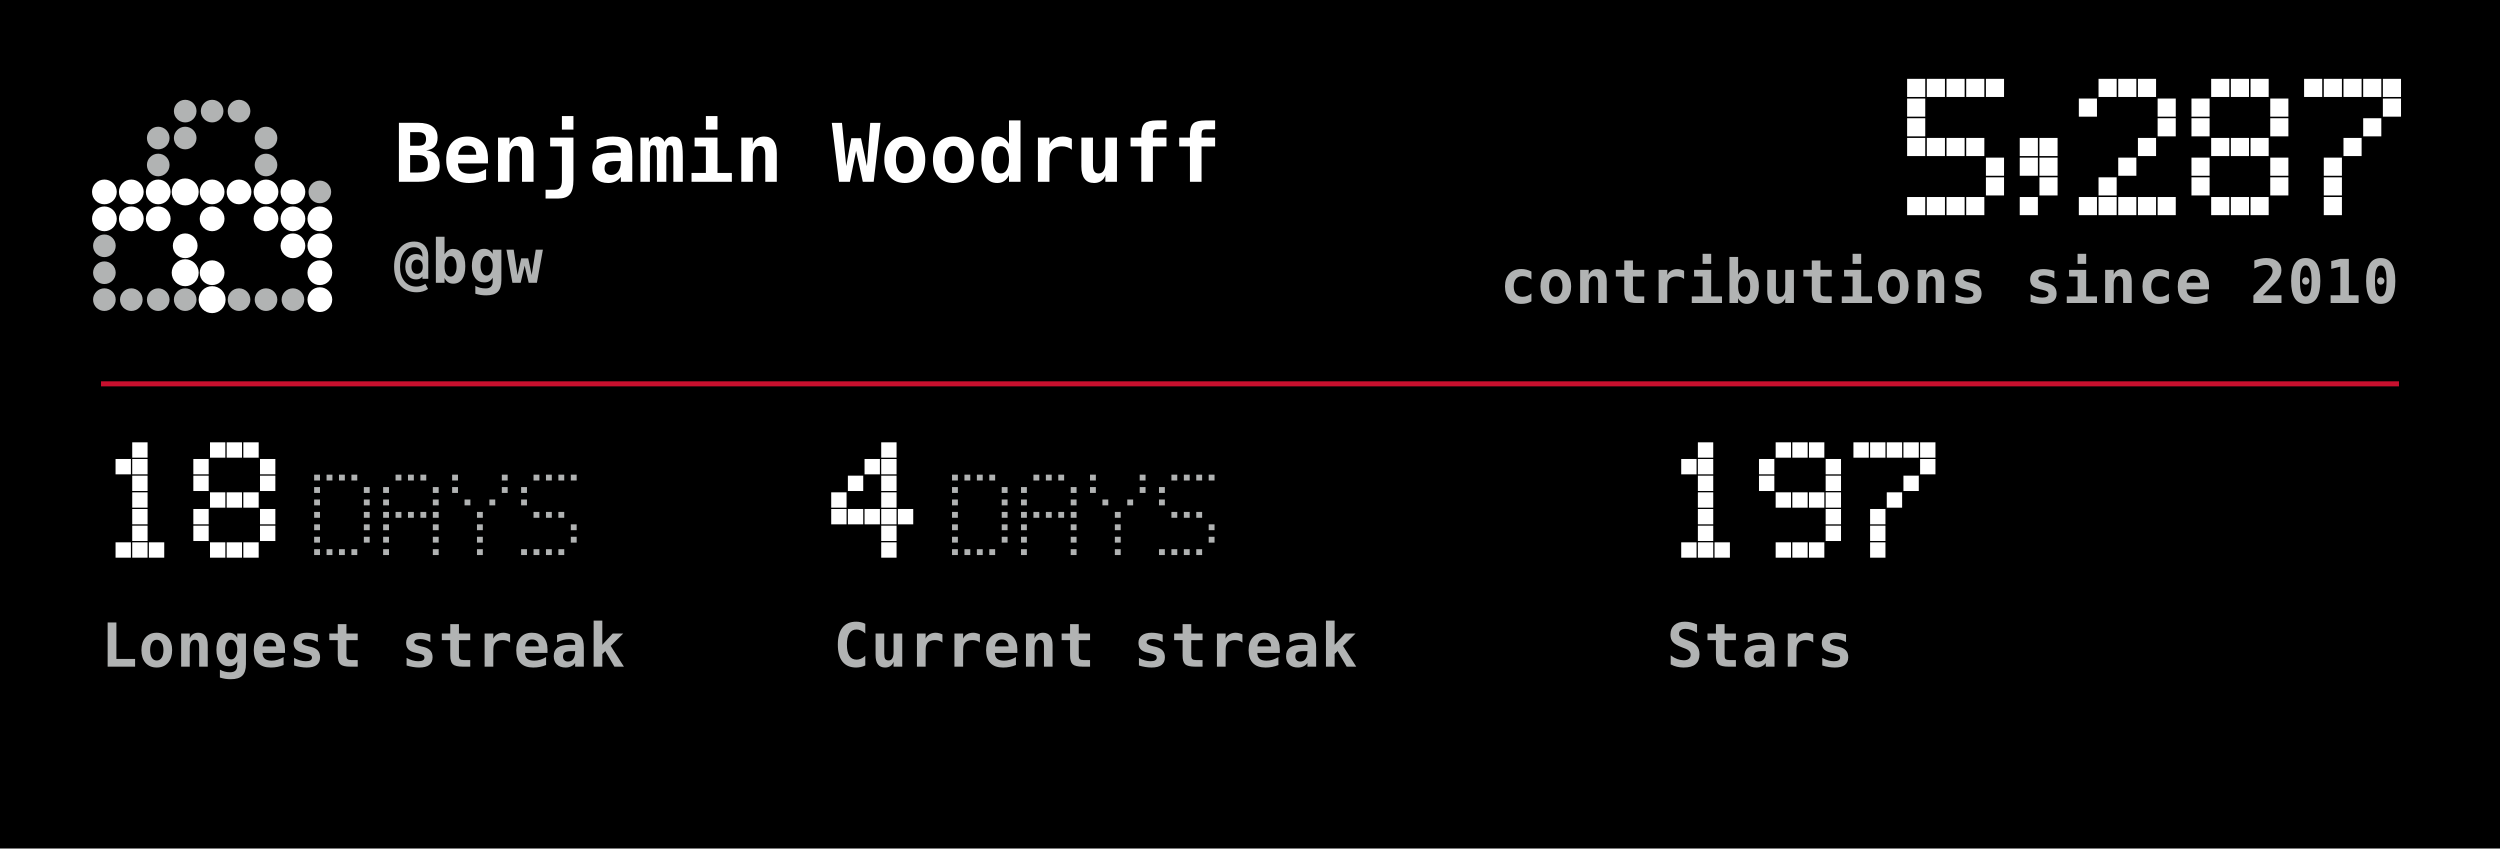
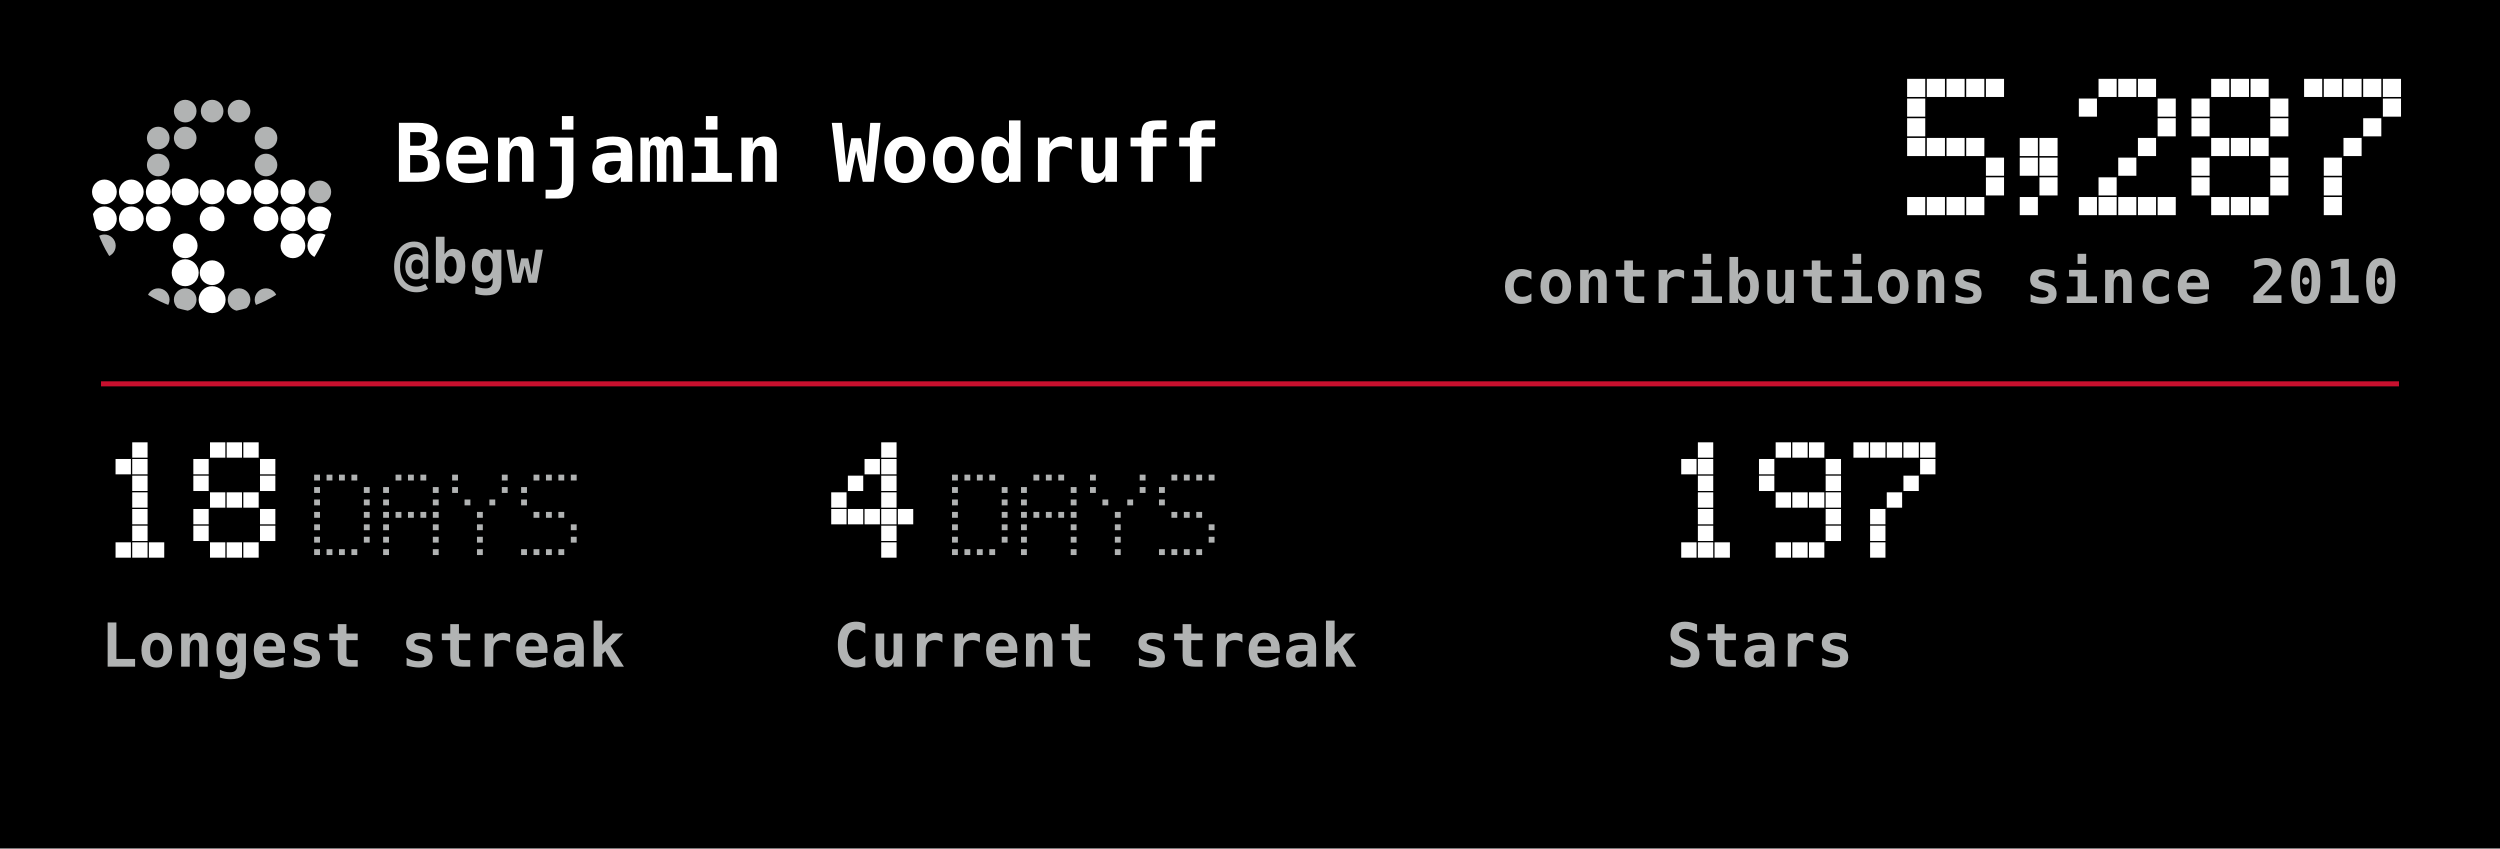
<svg xmlns="http://www.w3.org/2000/svg" width="495" height="168" viewBox="0 0 495 168" role="img">
  <rect width="495" height="168" fill="#000000" />
  <rect x="20" y="20" width="0" height="0" fill="#C8102E" />
-   <circle cx="36.67" cy="22.00" r="2.24" fill="#B1B3B3" />
-   <circle cx="42.00" cy="22.00" r="2.24" fill="#B1B3B3" />
-   <circle cx="47.33" cy="22.00" r="2.24" fill="#B1B3B3" />
-   <circle cx="36.67" cy="27.33" r="2.24" fill="#B1B3B3" />
-   <circle cx="52.67" cy="27.33" r="2.24" fill="#B1B3B3" />
-   <circle cx="31.33" cy="27.33" r="2.24" fill="#B1B3B3" />
-   <circle cx="31.33" cy="32.67" r="2.24" fill="#B1B3B3" />
-   <circle cx="52.67" cy="32.67" r="2.24" fill="#B1B3B3" />
-   <circle cx="20.67" cy="38.00" r="2.45" fill="#FFFFFF" />
-   <circle cx="26.00" cy="38.00" r="2.45" fill="#FFFFFF" />
-   <circle cx="31.33" cy="38.00" r="2.45" fill="#FFFFFF" />
-   <circle cx="36.67" cy="38.00" r="2.67" fill="#FFFFFF" />
-   <circle cx="42.00" cy="38.00" r="2.45" fill="#FFFFFF" />
-   <circle cx="47.33" cy="38.00" r="2.45" fill="#FFFFFF" />
-   <circle cx="52.67" cy="38.00" r="2.45" fill="#FFFFFF" />
-   <circle cx="58.00" cy="38.00" r="2.45" fill="#FFFFFF" />
-   <circle cx="63.33" cy="38.00" r="2.24" fill="#B1B3B3" />
-   <circle cx="20.67" cy="43.33" r="2.45" fill="#FFFFFF" />
-   <circle cx="26.00" cy="43.33" r="2.45" fill="#FFFFFF" />
-   <circle cx="31.33" cy="43.33" r="2.45" fill="#FFFFFF" />
-   <circle cx="42.00" cy="43.33" r="2.45" fill="#FFFFFF" />
-   <circle cx="52.67" cy="43.33" r="2.45" fill="#FFFFFF" />
-   <circle cx="58.00" cy="43.33" r="2.45" fill="#FFFFFF" />
-   <circle cx="63.33" cy="43.33" r="2.45" fill="#FFFFFF" />
-   <circle cx="20.67" cy="48.67" r="2.24" fill="#B1B3B3" />
-   <circle cx="36.67" cy="48.67" r="2.45" fill="#FFFFFF" />
-   <circle cx="58.00" cy="48.67" r="2.45" fill="#FFFFFF" />
-   <circle cx="63.33" cy="48.67" r="2.45" fill="#FFFFFF" />
-   <circle cx="20.67" cy="54.00" r="2.24" fill="#B1B3B3" />
-   <circle cx="36.67" cy="54.00" r="2.67" fill="#FFFFFF" />
-   <circle cx="42.00" cy="54.00" r="2.45" fill="#FFFFFF" />
-   <circle cx="63.33" cy="54.00" r="2.45" fill="#FFFFFF" />
-   <circle cx="20.67" cy="59.33" r="2.24" fill="#B1B3B3" />
-   <circle cx="36.67" cy="59.33" r="2.24" fill="#B1B3B3" />
-   <circle cx="42.00" cy="59.33" r="2.67" fill="#FFFFFF" />
-   <circle cx="63.33" cy="59.33" r="2.45" fill="#FFFFFF" />
-   <circle cx="26.00" cy="59.33" r="2.24" fill="#B1B3B3" />
-   <circle cx="31.33" cy="59.33" r="2.24" fill="#B1B3B3" />
-   <circle cx="47.33" cy="59.33" r="2.24" fill="#B1B3B3" />
-   <circle cx="52.67" cy="59.33" r="2.24" fill="#B1B3B3" />
-   <circle cx="58.00" cy="59.33" r="2.24" fill="#B1B3B3" />
+   <clipPath id="pfp">
+     <circle cx="42.00" cy="38.00" r="24.00" />
+   </clipPath>
+   <g clip-path="url(#pfp)">
+     <circle cx="36.67" cy="22.00" r="2.24" fill="#B1B3B3" />
+     <circle cx="42.00" cy="22.00" r="2.24" fill="#B1B3B3" />
+     <circle cx="47.33" cy="22.00" r="2.24" fill="#B1B3B3" />
+     <circle cx="36.67" cy="27.33" r="2.24" fill="#B1B3B3" />
+     <circle cx="52.67" cy="27.33" r="2.24" fill="#B1B3B3" />
+     <circle cx="31.33" cy="27.33" r="2.24" fill="#B1B3B3" />
+     <circle cx="31.33" cy="32.67" r="2.24" fill="#B1B3B3" />
+     <circle cx="52.67" cy="32.67" r="2.24" fill="#B1B3B3" />
+     <circle cx="20.67" cy="38.00" r="2.45" fill="#FFFFFF" />
+     <circle cx="26.00" cy="38.00" r="2.45" fill="#FFFFFF" />
+     <circle cx="31.33" cy="38.00" r="2.45" fill="#FFFFFF" />
+     <circle cx="36.67" cy="38.00" r="2.67" fill="#FFFFFF" />
+     <circle cx="42.00" cy="38.00" r="2.45" fill="#FFFFFF" />
+     <circle cx="47.33" cy="38.00" r="2.45" fill="#FFFFFF" />
+     <circle cx="52.67" cy="38.00" r="2.45" fill="#FFFFFF" />
+     <circle cx="58.00" cy="38.00" r="2.45" fill="#FFFFFF" />
+     <circle cx="63.33" cy="38.00" r="2.24" fill="#B1B3B3" />
+     <circle cx="20.67" cy="43.33" r="2.45" fill="#FFFFFF" />
+     <circle cx="26.00" cy="43.33" r="2.45" fill="#FFFFFF" />
+     <circle cx="31.33" cy="43.33" r="2.45" fill="#FFFFFF" />
+     <circle cx="42.00" cy="43.33" r="2.45" fill="#FFFFFF" />
+     <circle cx="52.67" cy="43.33" r="2.45" fill="#FFFFFF" />
+     <circle cx="58.00" cy="43.33" r="2.45" fill="#FFFFFF" />
+     <circle cx="63.33" cy="43.33" r="2.45" fill="#FFFFFF" />
+     <circle cx="20.67" cy="48.67" r="2.24" fill="#B1B3B3" />
+     <circle cx="36.67" cy="48.67" r="2.45" fill="#FFFFFF" />
+     <circle cx="58.00" cy="48.67" r="2.45" fill="#FFFFFF" />
+     <circle cx="63.33" cy="48.67" r="2.45" fill="#FFFFFF" />
+     <circle cx="20.67" cy="54.00" r="2.24" fill="#B1B3B3" />
+     <circle cx="36.67" cy="54.00" r="2.67" fill="#FFFFFF" />
+     <circle cx="42.00" cy="54.00" r="2.45" fill="#FFFFFF" />
+     <circle cx="63.33" cy="54.00" r="2.45" fill="#FFFFFF" />
+     <circle cx="20.67" cy="59.33" r="2.24" fill="#B1B3B3" />
+     <circle cx="36.67" cy="59.33" r="2.24" fill="#B1B3B3" />
+     <circle cx="42.00" cy="59.33" r="2.67" fill="#FFFFFF" />
+     <circle cx="63.33" cy="59.33" r="2.45" fill="#FFFFFF" />
+     <circle cx="26.00" cy="59.33" r="2.24" fill="#B1B3B3" />
+     <circle cx="31.33" cy="59.33" r="2.24" fill="#B1B3B3" />
+     <circle cx="47.33" cy="59.33" r="2.24" fill="#B1B3B3" />
+     <circle cx="52.67" cy="59.33" r="2.24" fill="#B1B3B3" />
+     <circle cx="58.00" cy="59.33" r="2.24" fill="#B1B3B3" />
+   </g>
  <text x="78" y="36" fill="#FFFFFF" text-anchor="start" font-family="ui-monospace, Geist Mono, monospace" font-weight="700" font-size="16" letter-spacing="0" dominant-baseline="auto">Benjamin Woodruff ‮</text>
  <text x="78" y="56" fill="#B1B3B3" text-anchor="start" font-family="ui-monospace, Geist Mono, monospace" font-weight="700" font-size="12" letter-spacing="0.2" dominant-baseline="auto">@bgw</text>
  <rect x="377.61" y="15.61" width="3.59" height="3.59" fill="#FFFFFF" />
  <rect x="381.51" y="15.61" width="3.59" height="3.59" fill="#FFFFFF" />
  <rect x="385.41" y="15.61" width="3.59" height="3.59" fill="#FFFFFF" />
  <rect x="389.31" y="15.61" width="3.59" height="3.59" fill="#FFFFFF" />
  <rect x="393.21" y="15.61" width="3.59" height="3.59" fill="#FFFFFF" />
  <rect x="377.61" y="19.51" width="3.59" height="3.59" fill="#FFFFFF" />
  <rect x="377.61" y="23.41" width="3.59" height="3.59" fill="#FFFFFF" />
  <rect x="377.61" y="27.31" width="3.59" height="3.59" fill="#FFFFFF" />
  <rect x="381.51" y="27.31" width="3.59" height="3.59" fill="#FFFFFF" />
  <rect x="385.41" y="27.31" width="3.59" height="3.59" fill="#FFFFFF" />
  <rect x="389.31" y="27.31" width="3.59" height="3.59" fill="#FFFFFF" />
  <rect x="393.21" y="31.21" width="3.59" height="3.59" fill="#FFFFFF" />
  <rect x="393.21" y="35.11" width="3.59" height="3.59" fill="#FFFFFF" />
  <rect x="377.61" y="39.01" width="3.59" height="3.59" fill="#FFFFFF" />
  <rect x="381.51" y="39.01" width="3.59" height="3.59" fill="#FFFFFF" />
  <rect x="385.41" y="39.01" width="3.59" height="3.59" fill="#FFFFFF" />
  <rect x="389.31" y="39.01" width="3.59" height="3.59" fill="#FFFFFF" />
  <rect x="399.91" y="27.31" width="3.59" height="3.59" fill="#FFFFFF" />
  <rect x="403.81" y="27.31" width="3.59" height="3.59" fill="#FFFFFF" />
  <rect x="399.91" y="31.21" width="3.59" height="3.59" fill="#FFFFFF" />
  <rect x="403.81" y="31.21" width="3.59" height="3.59" fill="#FFFFFF" />
  <rect x="403.81" y="35.11" width="3.59" height="3.59" fill="#FFFFFF" />
  <rect x="399.91" y="39.01" width="3.59" height="3.59" fill="#FFFFFF" />
  <rect x="415.51" y="15.61" width="3.59" height="3.59" fill="#FFFFFF" />
  <rect x="419.41" y="15.61" width="3.59" height="3.59" fill="#FFFFFF" />
  <rect x="423.31" y="15.61" width="3.59" height="3.59" fill="#FFFFFF" />
  <rect x="411.61" y="19.51" width="3.59" height="3.59" fill="#FFFFFF" />
  <rect x="427.21" y="19.51" width="3.59" height="3.59" fill="#FFFFFF" />
  <rect x="427.21" y="23.41" width="3.59" height="3.59" fill="#FFFFFF" />
  <rect x="423.31" y="27.31" width="3.59" height="3.59" fill="#FFFFFF" />
  <rect x="419.41" y="31.21" width="3.59" height="3.59" fill="#FFFFFF" />
  <rect x="415.51" y="35.11" width="3.59" height="3.59" fill="#FFFFFF" />
  <rect x="411.61" y="39.01" width="3.59" height="3.59" fill="#FFFFFF" />
  <rect x="415.51" y="39.01" width="3.59" height="3.59" fill="#FFFFFF" />
  <rect x="419.41" y="39.01" width="3.59" height="3.59" fill="#FFFFFF" />
  <rect x="423.31" y="39.01" width="3.59" height="3.59" fill="#FFFFFF" />
  <rect x="427.21" y="39.01" width="3.59" height="3.59" fill="#FFFFFF" />
  <rect x="437.81" y="15.61" width="3.59" height="3.59" fill="#FFFFFF" />
  <rect x="441.71" y="15.61" width="3.59" height="3.59" fill="#FFFFFF" />
  <rect x="445.61" y="15.61" width="3.59" height="3.59" fill="#FFFFFF" />
  <rect x="433.91" y="19.51" width="3.59" height="3.59" fill="#FFFFFF" />
  <rect x="449.51" y="19.51" width="3.59" height="3.59" fill="#FFFFFF" />
  <rect x="433.91" y="23.41" width="3.59" height="3.59" fill="#FFFFFF" />
  <rect x="449.51" y="23.41" width="3.59" height="3.59" fill="#FFFFFF" />
  <rect x="437.81" y="27.31" width="3.59" height="3.59" fill="#FFFFFF" />
  <rect x="441.71" y="27.31" width="3.59" height="3.59" fill="#FFFFFF" />
  <rect x="445.61" y="27.31" width="3.59" height="3.59" fill="#FFFFFF" />
  <rect x="433.91" y="31.21" width="3.59" height="3.59" fill="#FFFFFF" />
  <rect x="449.51" y="31.21" width="3.59" height="3.59" fill="#FFFFFF" />
  <rect x="433.91" y="35.11" width="3.59" height="3.59" fill="#FFFFFF" />
  <rect x="449.51" y="35.11" width="3.59" height="3.59" fill="#FFFFFF" />
  <rect x="437.81" y="39.01" width="3.59" height="3.59" fill="#FFFFFF" />
  <rect x="441.71" y="39.01" width="3.59" height="3.59" fill="#FFFFFF" />
  <rect x="445.61" y="39.01" width="3.59" height="3.59" fill="#FFFFFF" />
  <rect x="456.21" y="15.61" width="3.59" height="3.59" fill="#FFFFFF" />
  <rect x="460.11" y="15.61" width="3.59" height="3.59" fill="#FFFFFF" />
  <rect x="464.01" y="15.61" width="3.59" height="3.59" fill="#FFFFFF" />
  <rect x="467.91" y="15.61" width="3.59" height="3.59" fill="#FFFFFF" />
  <rect x="471.81" y="15.61" width="3.59" height="3.59" fill="#FFFFFF" />
  <rect x="471.81" y="19.51" width="3.59" height="3.59" fill="#FFFFFF" />
  <rect x="467.91" y="23.41" width="3.59" height="3.59" fill="#FFFFFF" />
  <rect x="464.01" y="27.31" width="3.59" height="3.59" fill="#FFFFFF" />
  <rect x="460.11" y="31.21" width="3.59" height="3.59" fill="#FFFFFF" />
  <rect x="460.11" y="35.11" width="3.59" height="3.59" fill="#FFFFFF" />
  <rect x="460.11" y="39.01" width="3.59" height="3.59" fill="#FFFFFF" />
  <text x="475" y="60" fill="#B1B3B3" text-anchor="end" font-family="ui-monospace, Geist Mono, monospace" font-weight="700" font-size="12" letter-spacing="0.2" dominant-baseline="auto">contributions since 2010</text>
  <line x1="20" y1="76" x2="475" y2="76" stroke="#C8102E" />
  <rect x="26.18" y="87.58" width="3.04" height="3.04" fill="#FFFFFF" />
  <rect x="22.88" y="90.88" width="3.04" height="3.04" fill="#FFFFFF" />
  <rect x="26.18" y="90.88" width="3.04" height="3.04" fill="#FFFFFF" />
  <rect x="26.18" y="94.18" width="3.04" height="3.04" fill="#FFFFFF" />
  <rect x="26.18" y="97.48" width="3.04" height="3.04" fill="#FFFFFF" />
  <rect x="26.18" y="100.78" width="3.04" height="3.04" fill="#FFFFFF" />
  <rect x="26.18" y="104.08" width="3.04" height="3.04" fill="#FFFFFF" />
  <rect x="22.88" y="107.38" width="3.04" height="3.04" fill="#FFFFFF" />
  <rect x="26.18" y="107.38" width="3.04" height="3.04" fill="#FFFFFF" />
  <rect x="29.48" y="107.38" width="3.04" height="3.04" fill="#FFFFFF" />
  <rect x="41.58" y="87.58" width="3.04" height="3.04" fill="#FFFFFF" />
  <rect x="44.88" y="87.58" width="3.04" height="3.04" fill="#FFFFFF" />
  <rect x="48.18" y="87.58" width="3.04" height="3.04" fill="#FFFFFF" />
  <rect x="38.28" y="90.88" width="3.04" height="3.04" fill="#FFFFFF" />
  <rect x="51.48" y="90.88" width="3.04" height="3.04" fill="#FFFFFF" />
  <rect x="38.28" y="94.18" width="3.04" height="3.04" fill="#FFFFFF" />
  <rect x="51.48" y="94.18" width="3.04" height="3.04" fill="#FFFFFF" />
  <rect x="41.58" y="97.48" width="3.04" height="3.04" fill="#FFFFFF" />
  <rect x="44.88" y="97.48" width="3.04" height="3.04" fill="#FFFFFF" />
  <rect x="48.18" y="97.48" width="3.04" height="3.04" fill="#FFFFFF" />
  <rect x="38.28" y="100.78" width="3.04" height="3.04" fill="#FFFFFF" />
  <rect x="51.48" y="100.78" width="3.04" height="3.04" fill="#FFFFFF" />
  <rect x="38.28" y="104.08" width="3.04" height="3.04" fill="#FFFFFF" />
  <rect x="51.48" y="104.08" width="3.04" height="3.04" fill="#FFFFFF" />
  <rect x="41.58" y="107.38" width="3.04" height="3.04" fill="#FFFFFF" />
  <rect x="44.88" y="107.38" width="3.04" height="3.04" fill="#FFFFFF" />
  <rect x="48.18" y="107.38" width="3.04" height="3.04" fill="#FFFFFF" />
  <rect x="62.20" y="93.98" width="1.16" height="1.16" fill="#B1B3B3" />
  <rect x="64.66" y="93.98" width="1.16" height="1.16" fill="#B1B3B3" />
  <rect x="67.12" y="93.98" width="1.16" height="1.16" fill="#B1B3B3" />
  <rect x="69.58" y="93.98" width="1.16" height="1.16" fill="#B1B3B3" />
  <rect x="62.20" y="96.44" width="1.16" height="1.16" fill="#B1B3B3" />
  <rect x="72.04" y="96.44" width="1.16" height="1.16" fill="#B1B3B3" />
  <rect x="62.20" y="98.90" width="1.16" height="1.16" fill="#B1B3B3" />
  <rect x="72.04" y="98.90" width="1.16" height="1.16" fill="#B1B3B3" />
  <rect x="62.20" y="101.36" width="1.16" height="1.16" fill="#B1B3B3" />
  <rect x="72.04" y="101.36" width="1.16" height="1.16" fill="#B1B3B3" />
  <rect x="62.20" y="103.82" width="1.16" height="1.16" fill="#B1B3B3" />
  <rect x="72.04" y="103.82" width="1.16" height="1.16" fill="#B1B3B3" />
  <rect x="62.20" y="106.28" width="1.16" height="1.16" fill="#B1B3B3" />
  <rect x="72.04" y="106.28" width="1.16" height="1.16" fill="#B1B3B3" />
  <rect x="62.20" y="108.74" width="1.16" height="1.16" fill="#B1B3B3" />
  <rect x="64.66" y="108.74" width="1.16" height="1.16" fill="#B1B3B3" />
  <rect x="67.12" y="108.74" width="1.16" height="1.16" fill="#B1B3B3" />
  <rect x="69.58" y="108.74" width="1.16" height="1.16" fill="#B1B3B3" />
  <rect x="78.32" y="93.98" width="1.16" height="1.16" fill="#B1B3B3" />
  <rect x="80.78" y="93.98" width="1.16" height="1.16" fill="#B1B3B3" />
  <rect x="83.24" y="93.98" width="1.16" height="1.16" fill="#B1B3B3" />
  <rect x="75.86" y="96.44" width="1.16" height="1.16" fill="#B1B3B3" />
  <rect x="85.70" y="96.44" width="1.16" height="1.16" fill="#B1B3B3" />
  <rect x="75.86" y="98.90" width="1.16" height="1.16" fill="#B1B3B3" />
  <rect x="85.70" y="98.90" width="1.16" height="1.16" fill="#B1B3B3" />
  <rect x="75.86" y="101.36" width="1.16" height="1.16" fill="#B1B3B3" />
  <rect x="78.32" y="101.36" width="1.16" height="1.16" fill="#B1B3B3" />
  <rect x="80.78" y="101.36" width="1.16" height="1.16" fill="#B1B3B3" />
  <rect x="83.24" y="101.36" width="1.16" height="1.16" fill="#B1B3B3" />
  <rect x="85.70" y="101.36" width="1.16" height="1.16" fill="#B1B3B3" />
  <rect x="75.86" y="103.82" width="1.16" height="1.16" fill="#B1B3B3" />
  <rect x="85.70" y="103.82" width="1.16" height="1.16" fill="#B1B3B3" />
  <rect x="75.86" y="106.28" width="1.16" height="1.16" fill="#B1B3B3" />
  <rect x="85.70" y="106.28" width="1.16" height="1.16" fill="#B1B3B3" />
  <rect x="75.86" y="108.74" width="1.16" height="1.16" fill="#B1B3B3" />
  <rect x="85.70" y="108.74" width="1.16" height="1.16" fill="#B1B3B3" />
  <rect x="89.52" y="93.98" width="1.16" height="1.16" fill="#B1B3B3" />
  <rect x="99.36" y="93.98" width="1.16" height="1.16" fill="#B1B3B3" />
  <rect x="89.52" y="96.44" width="1.16" height="1.16" fill="#B1B3B3" />
  <rect x="99.36" y="96.44" width="1.16" height="1.16" fill="#B1B3B3" />
  <rect x="91.98" y="98.90" width="1.16" height="1.16" fill="#B1B3B3" />
  <rect x="96.90" y="98.90" width="1.16" height="1.16" fill="#B1B3B3" />
  <rect x="94.44" y="101.36" width="1.16" height="1.16" fill="#B1B3B3" />
  <rect x="94.44" y="103.82" width="1.16" height="1.16" fill="#B1B3B3" />
  <rect x="94.44" y="106.28" width="1.16" height="1.16" fill="#B1B3B3" />
  <rect x="94.44" y="108.74" width="1.16" height="1.16" fill="#B1B3B3" />
  <rect x="105.64" y="93.98" width="1.16" height="1.16" fill="#B1B3B3" />
  <rect x="108.10" y="93.98" width="1.16" height="1.16" fill="#B1B3B3" />
  <rect x="110.56" y="93.98" width="1.16" height="1.16" fill="#B1B3B3" />
  <rect x="113.02" y="93.98" width="1.16" height="1.16" fill="#B1B3B3" />
  <rect x="103.18" y="96.44" width="1.16" height="1.16" fill="#B1B3B3" />
  <rect x="103.18" y="98.90" width="1.16" height="1.16" fill="#B1B3B3" />
  <rect x="105.64" y="101.36" width="1.16" height="1.16" fill="#B1B3B3" />
  <rect x="108.10" y="101.36" width="1.16" height="1.16" fill="#B1B3B3" />
  <rect x="110.56" y="101.36" width="1.16" height="1.16" fill="#B1B3B3" />
  <rect x="113.02" y="103.82" width="1.16" height="1.16" fill="#B1B3B3" />
  <rect x="113.02" y="106.28" width="1.16" height="1.16" fill="#B1B3B3" />
  <rect x="103.18" y="108.74" width="1.16" height="1.16" fill="#B1B3B3" />
  <rect x="105.64" y="108.74" width="1.16" height="1.16" fill="#B1B3B3" />
  <rect x="108.10" y="108.74" width="1.16" height="1.16" fill="#B1B3B3" />
  <rect x="110.56" y="108.74" width="1.16" height="1.16" fill="#B1B3B3" />
  <text x="20" y="132" fill="#B1B3B3" text-anchor="start" font-family="ui-monospace, Geist Mono, monospace" font-weight="700" font-size="12" letter-spacing="0.2" dominant-baseline="auto">Longest streak</text>
  <rect x="174.48" y="87.58" width="3.04" height="3.04" fill="#FFFFFF" />
  <rect x="171.18" y="90.88" width="3.04" height="3.04" fill="#FFFFFF" />
  <rect x="174.48" y="90.88" width="3.04" height="3.04" fill="#FFFFFF" />
  <rect x="167.88" y="94.18" width="3.04" height="3.04" fill="#FFFFFF" />
  <rect x="174.48" y="94.18" width="3.04" height="3.04" fill="#FFFFFF" />
  <rect x="164.58" y="97.48" width="3.04" height="3.04" fill="#FFFFFF" />
  <rect x="174.48" y="97.48" width="3.04" height="3.04" fill="#FFFFFF" />
  <rect x="164.58" y="100.78" width="3.04" height="3.04" fill="#FFFFFF" />
  <rect x="167.88" y="100.78" width="3.04" height="3.04" fill="#FFFFFF" />
  <rect x="171.18" y="100.78" width="3.04" height="3.04" fill="#FFFFFF" />
  <rect x="174.48" y="100.78" width="3.04" height="3.04" fill="#FFFFFF" />
  <rect x="177.78" y="100.78" width="3.04" height="3.04" fill="#FFFFFF" />
  <rect x="174.48" y="104.08" width="3.04" height="3.04" fill="#FFFFFF" />
  <rect x="174.48" y="107.38" width="3.04" height="3.04" fill="#FFFFFF" />
  <rect x="188.50" y="93.98" width="1.16" height="1.16" fill="#B1B3B3" />
  <rect x="190.96" y="93.98" width="1.16" height="1.16" fill="#B1B3B3" />
  <rect x="193.42" y="93.98" width="1.16" height="1.16" fill="#B1B3B3" />
  <rect x="195.88" y="93.98" width="1.16" height="1.16" fill="#B1B3B3" />
  <rect x="188.50" y="96.44" width="1.16" height="1.16" fill="#B1B3B3" />
  <rect x="198.34" y="96.44" width="1.16" height="1.16" fill="#B1B3B3" />
  <rect x="188.50" y="98.90" width="1.16" height="1.16" fill="#B1B3B3" />
  <rect x="198.34" y="98.90" width="1.16" height="1.16" fill="#B1B3B3" />
  <rect x="188.50" y="101.36" width="1.16" height="1.16" fill="#B1B3B3" />
  <rect x="198.34" y="101.36" width="1.16" height="1.16" fill="#B1B3B3" />
  <rect x="188.50" y="103.82" width="1.16" height="1.16" fill="#B1B3B3" />
  <rect x="198.34" y="103.82" width="1.16" height="1.16" fill="#B1B3B3" />
  <rect x="188.50" y="106.28" width="1.16" height="1.16" fill="#B1B3B3" />
  <rect x="198.34" y="106.28" width="1.16" height="1.16" fill="#B1B3B3" />
  <rect x="188.50" y="108.74" width="1.16" height="1.16" fill="#B1B3B3" />
  <rect x="190.96" y="108.74" width="1.16" height="1.16" fill="#B1B3B3" />
  <rect x="193.42" y="108.74" width="1.16" height="1.16" fill="#B1B3B3" />
  <rect x="195.88" y="108.74" width="1.16" height="1.16" fill="#B1B3B3" />
  <rect x="204.62" y="93.98" width="1.16" height="1.16" fill="#B1B3B3" />
  <rect x="207.08" y="93.98" width="1.16" height="1.16" fill="#B1B3B3" />
  <rect x="209.54" y="93.98" width="1.16" height="1.16" fill="#B1B3B3" />
  <rect x="202.16" y="96.44" width="1.16" height="1.16" fill="#B1B3B3" />
  <rect x="212.00" y="96.44" width="1.16" height="1.16" fill="#B1B3B3" />
  <rect x="202.16" y="98.90" width="1.16" height="1.16" fill="#B1B3B3" />
  <rect x="212.00" y="98.90" width="1.16" height="1.16" fill="#B1B3B3" />
  <rect x="202.16" y="101.36" width="1.16" height="1.16" fill="#B1B3B3" />
  <rect x="204.62" y="101.36" width="1.16" height="1.16" fill="#B1B3B3" />
  <rect x="207.08" y="101.36" width="1.16" height="1.16" fill="#B1B3B3" />
  <rect x="209.54" y="101.36" width="1.16" height="1.16" fill="#B1B3B3" />
  <rect x="212.00" y="101.36" width="1.16" height="1.16" fill="#B1B3B3" />
  <rect x="202.16" y="103.82" width="1.16" height="1.16" fill="#B1B3B3" />
  <rect x="212.00" y="103.82" width="1.16" height="1.16" fill="#B1B3B3" />
  <rect x="202.16" y="106.28" width="1.16" height="1.16" fill="#B1B3B3" />
  <rect x="212.00" y="106.28" width="1.16" height="1.16" fill="#B1B3B3" />
  <rect x="202.16" y="108.74" width="1.16" height="1.16" fill="#B1B3B3" />
  <rect x="212.00" y="108.74" width="1.16" height="1.16" fill="#B1B3B3" />
  <rect x="215.82" y="93.98" width="1.16" height="1.16" fill="#B1B3B3" />
  <rect x="225.66" y="93.98" width="1.16" height="1.16" fill="#B1B3B3" />
  <rect x="215.82" y="96.44" width="1.16" height="1.16" fill="#B1B3B3" />
  <rect x="225.66" y="96.44" width="1.16" height="1.16" fill="#B1B3B3" />
  <rect x="218.28" y="98.90" width="1.16" height="1.16" fill="#B1B3B3" />
  <rect x="223.20" y="98.90" width="1.16" height="1.16" fill="#B1B3B3" />
  <rect x="220.74" y="101.36" width="1.16" height="1.16" fill="#B1B3B3" />
  <rect x="220.74" y="103.82" width="1.16" height="1.16" fill="#B1B3B3" />
  <rect x="220.74" y="106.28" width="1.16" height="1.16" fill="#B1B3B3" />
  <rect x="220.74" y="108.74" width="1.16" height="1.16" fill="#B1B3B3" />
  <rect x="231.94" y="93.98" width="1.16" height="1.16" fill="#B1B3B3" />
  <rect x="234.40" y="93.98" width="1.16" height="1.16" fill="#B1B3B3" />
  <rect x="236.86" y="93.98" width="1.16" height="1.16" fill="#B1B3B3" />
  <rect x="239.32" y="93.98" width="1.16" height="1.16" fill="#B1B3B3" />
  <rect x="229.48" y="96.44" width="1.16" height="1.16" fill="#B1B3B3" />
  <rect x="229.48" y="98.90" width="1.16" height="1.16" fill="#B1B3B3" />
  <rect x="231.94" y="101.36" width="1.16" height="1.16" fill="#B1B3B3" />
  <rect x="234.40" y="101.36" width="1.16" height="1.16" fill="#B1B3B3" />
  <rect x="236.86" y="101.36" width="1.16" height="1.16" fill="#B1B3B3" />
  <rect x="239.32" y="103.82" width="1.16" height="1.16" fill="#B1B3B3" />
  <rect x="239.32" y="106.28" width="1.16" height="1.16" fill="#B1B3B3" />
  <rect x="229.48" y="108.74" width="1.16" height="1.16" fill="#B1B3B3" />
  <rect x="231.94" y="108.74" width="1.16" height="1.16" fill="#B1B3B3" />
  <rect x="234.40" y="108.74" width="1.16" height="1.16" fill="#B1B3B3" />
  <rect x="236.86" y="108.74" width="1.16" height="1.16" fill="#B1B3B3" />
  <text x="165.0" y="132" fill="#B1B3B3" text-anchor="start" font-family="ui-monospace, Geist Mono, monospace" font-weight="700" font-size="12" letter-spacing="0.2" dominant-baseline="auto">Current streak</text>
  <rect x="336.18" y="87.58" width="3.04" height="3.04" fill="#FFFFFF" />
  <rect x="332.88" y="90.88" width="3.04" height="3.04" fill="#FFFFFF" />
  <rect x="336.18" y="90.88" width="3.04" height="3.04" fill="#FFFFFF" />
  <rect x="336.18" y="94.18" width="3.04" height="3.04" fill="#FFFFFF" />
  <rect x="336.18" y="97.48" width="3.04" height="3.04" fill="#FFFFFF" />
  <rect x="336.18" y="100.78" width="3.04" height="3.04" fill="#FFFFFF" />
  <rect x="336.18" y="104.08" width="3.04" height="3.04" fill="#FFFFFF" />
  <rect x="332.88" y="107.38" width="3.04" height="3.04" fill="#FFFFFF" />
  <rect x="336.18" y="107.38" width="3.04" height="3.04" fill="#FFFFFF" />
  <rect x="339.48" y="107.38" width="3.04" height="3.04" fill="#FFFFFF" />
  <rect x="351.58" y="87.58" width="3.04" height="3.04" fill="#FFFFFF" />
  <rect x="354.88" y="87.58" width="3.04" height="3.04" fill="#FFFFFF" />
  <rect x="358.18" y="87.58" width="3.04" height="3.04" fill="#FFFFFF" />
  <rect x="348.28" y="90.88" width="3.04" height="3.04" fill="#FFFFFF" />
  <rect x="361.48" y="90.88" width="3.04" height="3.04" fill="#FFFFFF" />
  <rect x="348.28" y="94.18" width="3.04" height="3.04" fill="#FFFFFF" />
  <rect x="361.48" y="94.18" width="3.04" height="3.04" fill="#FFFFFF" />
  <rect x="351.58" y="97.48" width="3.04" height="3.04" fill="#FFFFFF" />
  <rect x="354.88" y="97.48" width="3.04" height="3.04" fill="#FFFFFF" />
  <rect x="358.18" y="97.48" width="3.04" height="3.04" fill="#FFFFFF" />
  <rect x="361.48" y="97.48" width="3.04" height="3.04" fill="#FFFFFF" />
  <rect x="361.48" y="100.78" width="3.04" height="3.04" fill="#FFFFFF" />
  <rect x="361.48" y="104.08" width="3.04" height="3.04" fill="#FFFFFF" />
  <rect x="351.58" y="107.38" width="3.04" height="3.04" fill="#FFFFFF" />
  <rect x="354.88" y="107.38" width="3.04" height="3.04" fill="#FFFFFF" />
  <rect x="358.18" y="107.38" width="3.04" height="3.04" fill="#FFFFFF" />
  <rect x="366.98" y="87.58" width="3.04" height="3.04" fill="#FFFFFF" />
  <rect x="370.28" y="87.58" width="3.04" height="3.04" fill="#FFFFFF" />
  <rect x="373.58" y="87.58" width="3.04" height="3.04" fill="#FFFFFF" />
  <rect x="376.88" y="87.58" width="3.04" height="3.04" fill="#FFFFFF" />
  <rect x="380.18" y="87.58" width="3.04" height="3.04" fill="#FFFFFF" />
  <rect x="380.18" y="90.88" width="3.04" height="3.04" fill="#FFFFFF" />
  <rect x="376.88" y="94.18" width="3.04" height="3.04" fill="#FFFFFF" />
  <rect x="373.58" y="97.48" width="3.04" height="3.04" fill="#FFFFFF" />
  <rect x="370.28" y="100.78" width="3.04" height="3.04" fill="#FFFFFF" />
  <rect x="370.28" y="104.08" width="3.04" height="3.04" fill="#FFFFFF" />
  <rect x="370.28" y="107.38" width="3.04" height="3.04" fill="#FFFFFF" />
  <text x="330.0" y="132" fill="#B1B3B3" text-anchor="start" font-family="ui-monospace, Geist Mono, monospace" font-weight="700" font-size="12" letter-spacing="0.2" dominant-baseline="auto">Stars</text>
</svg>
